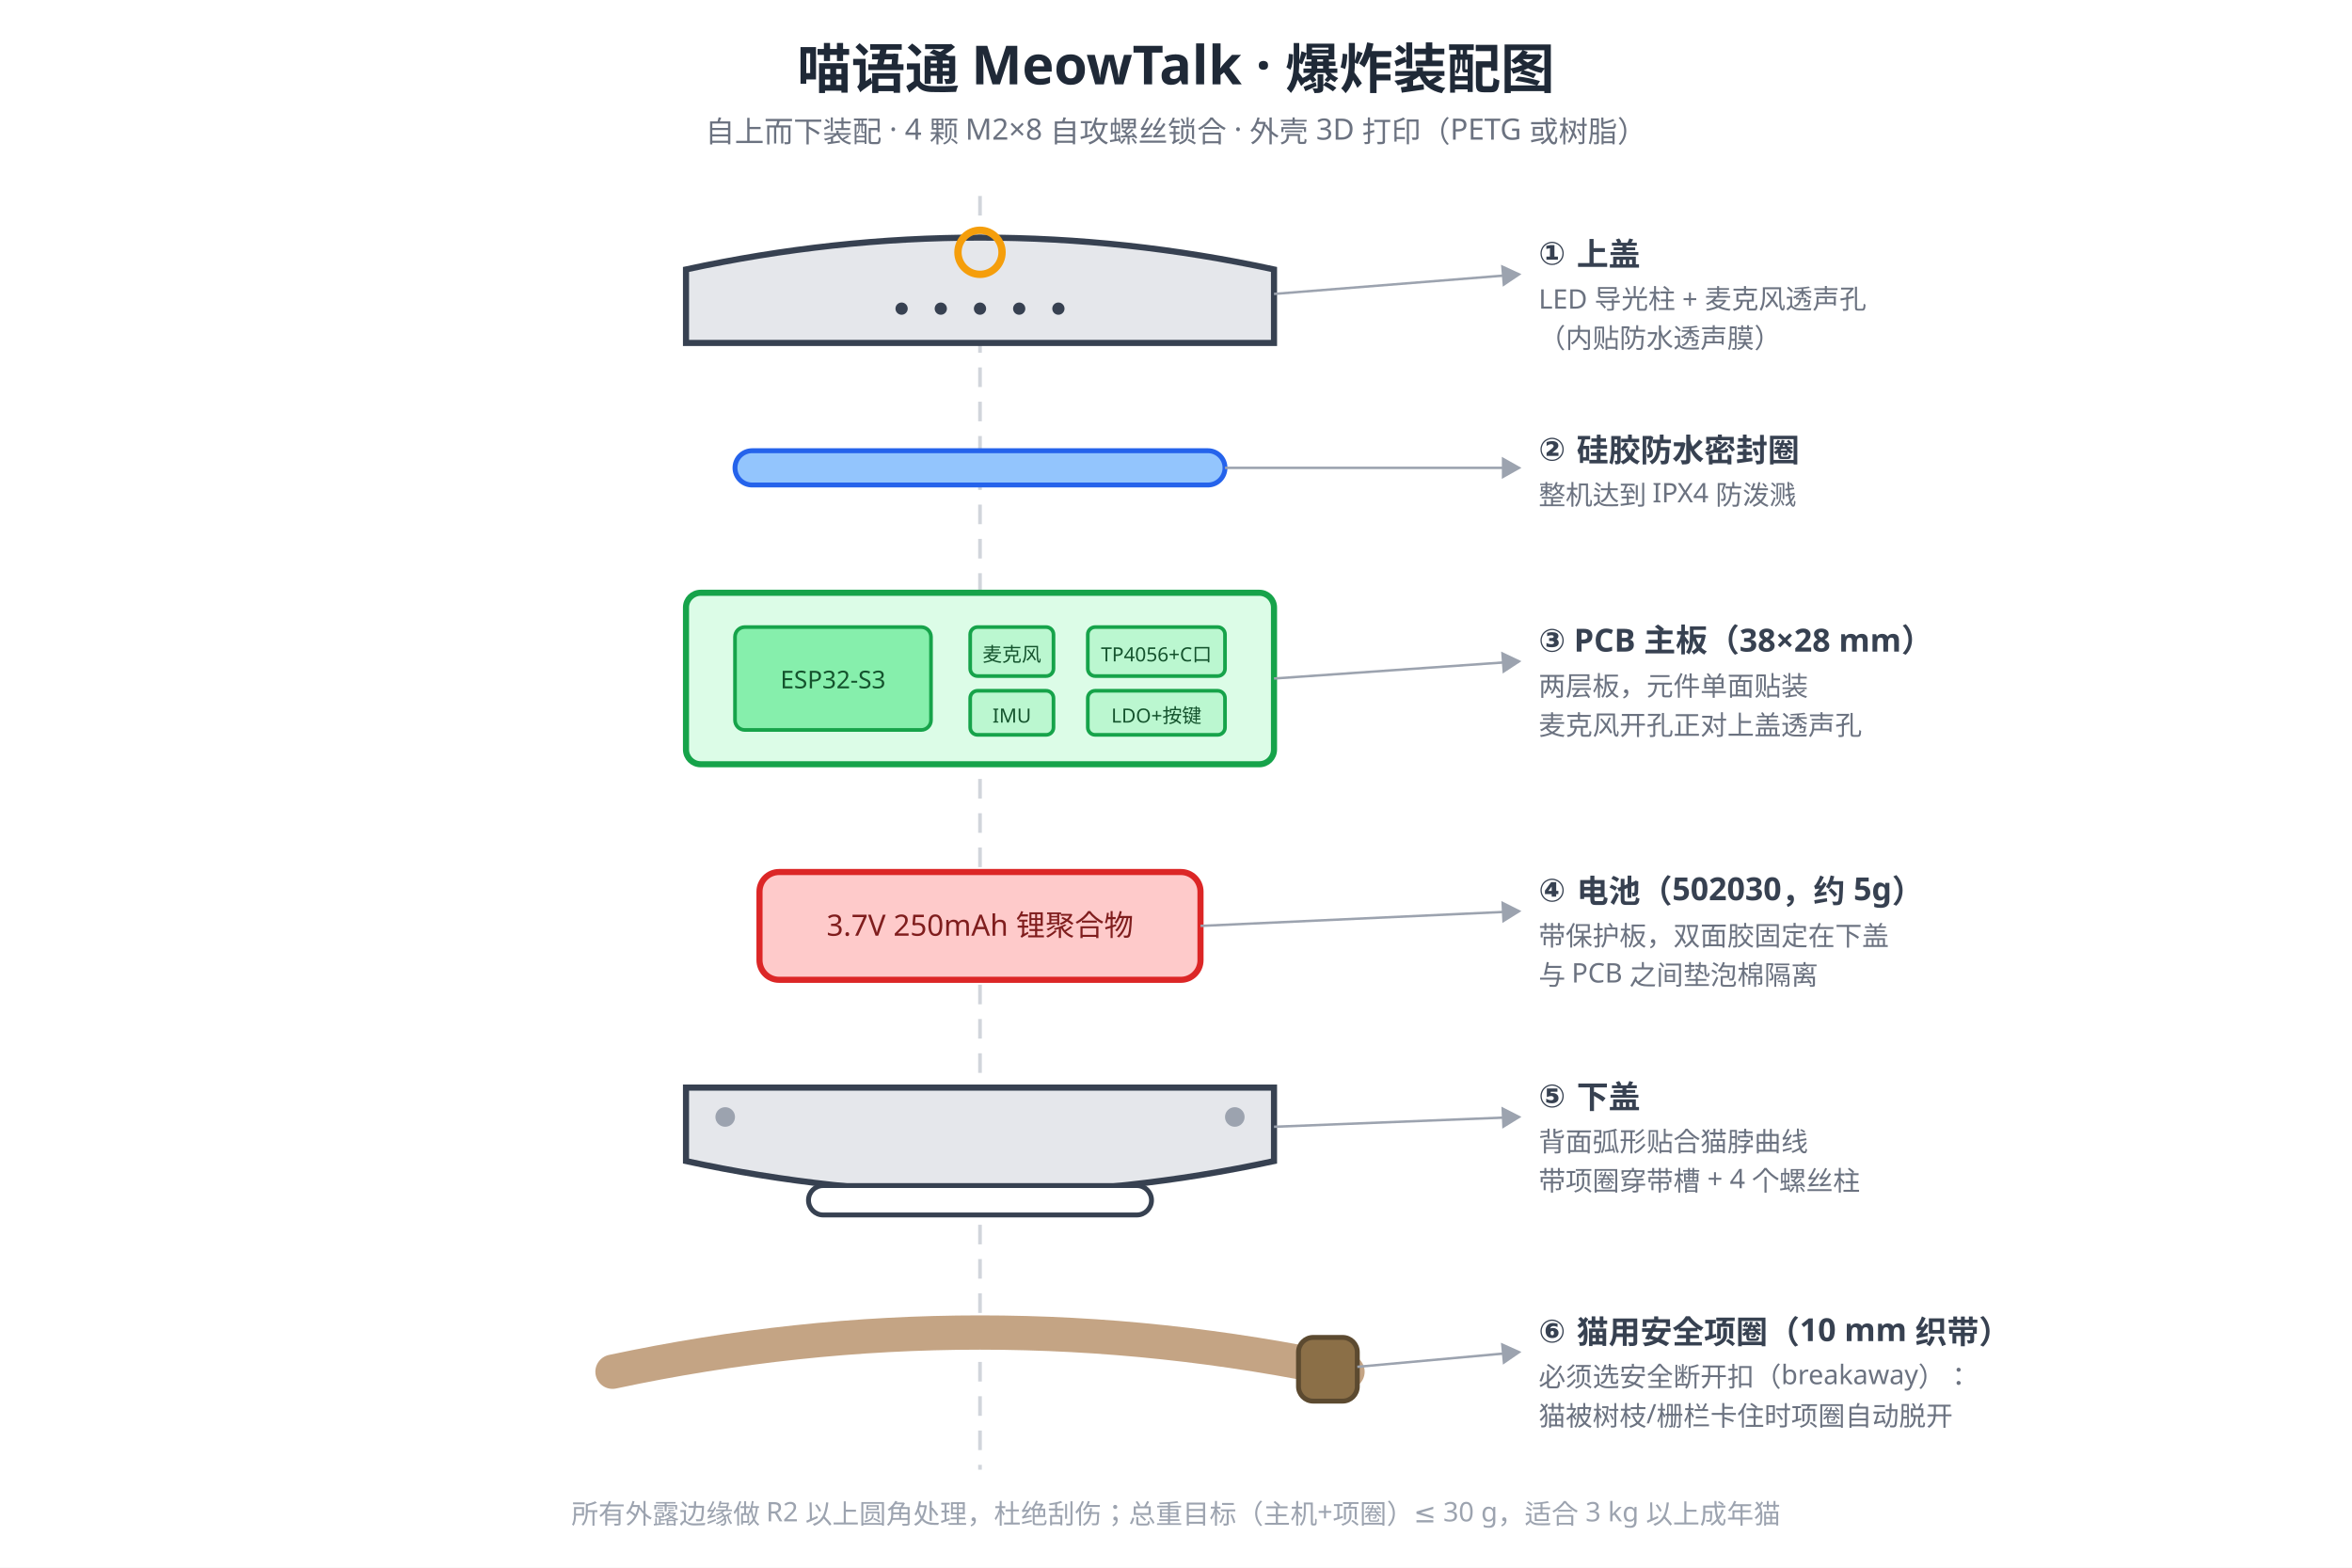
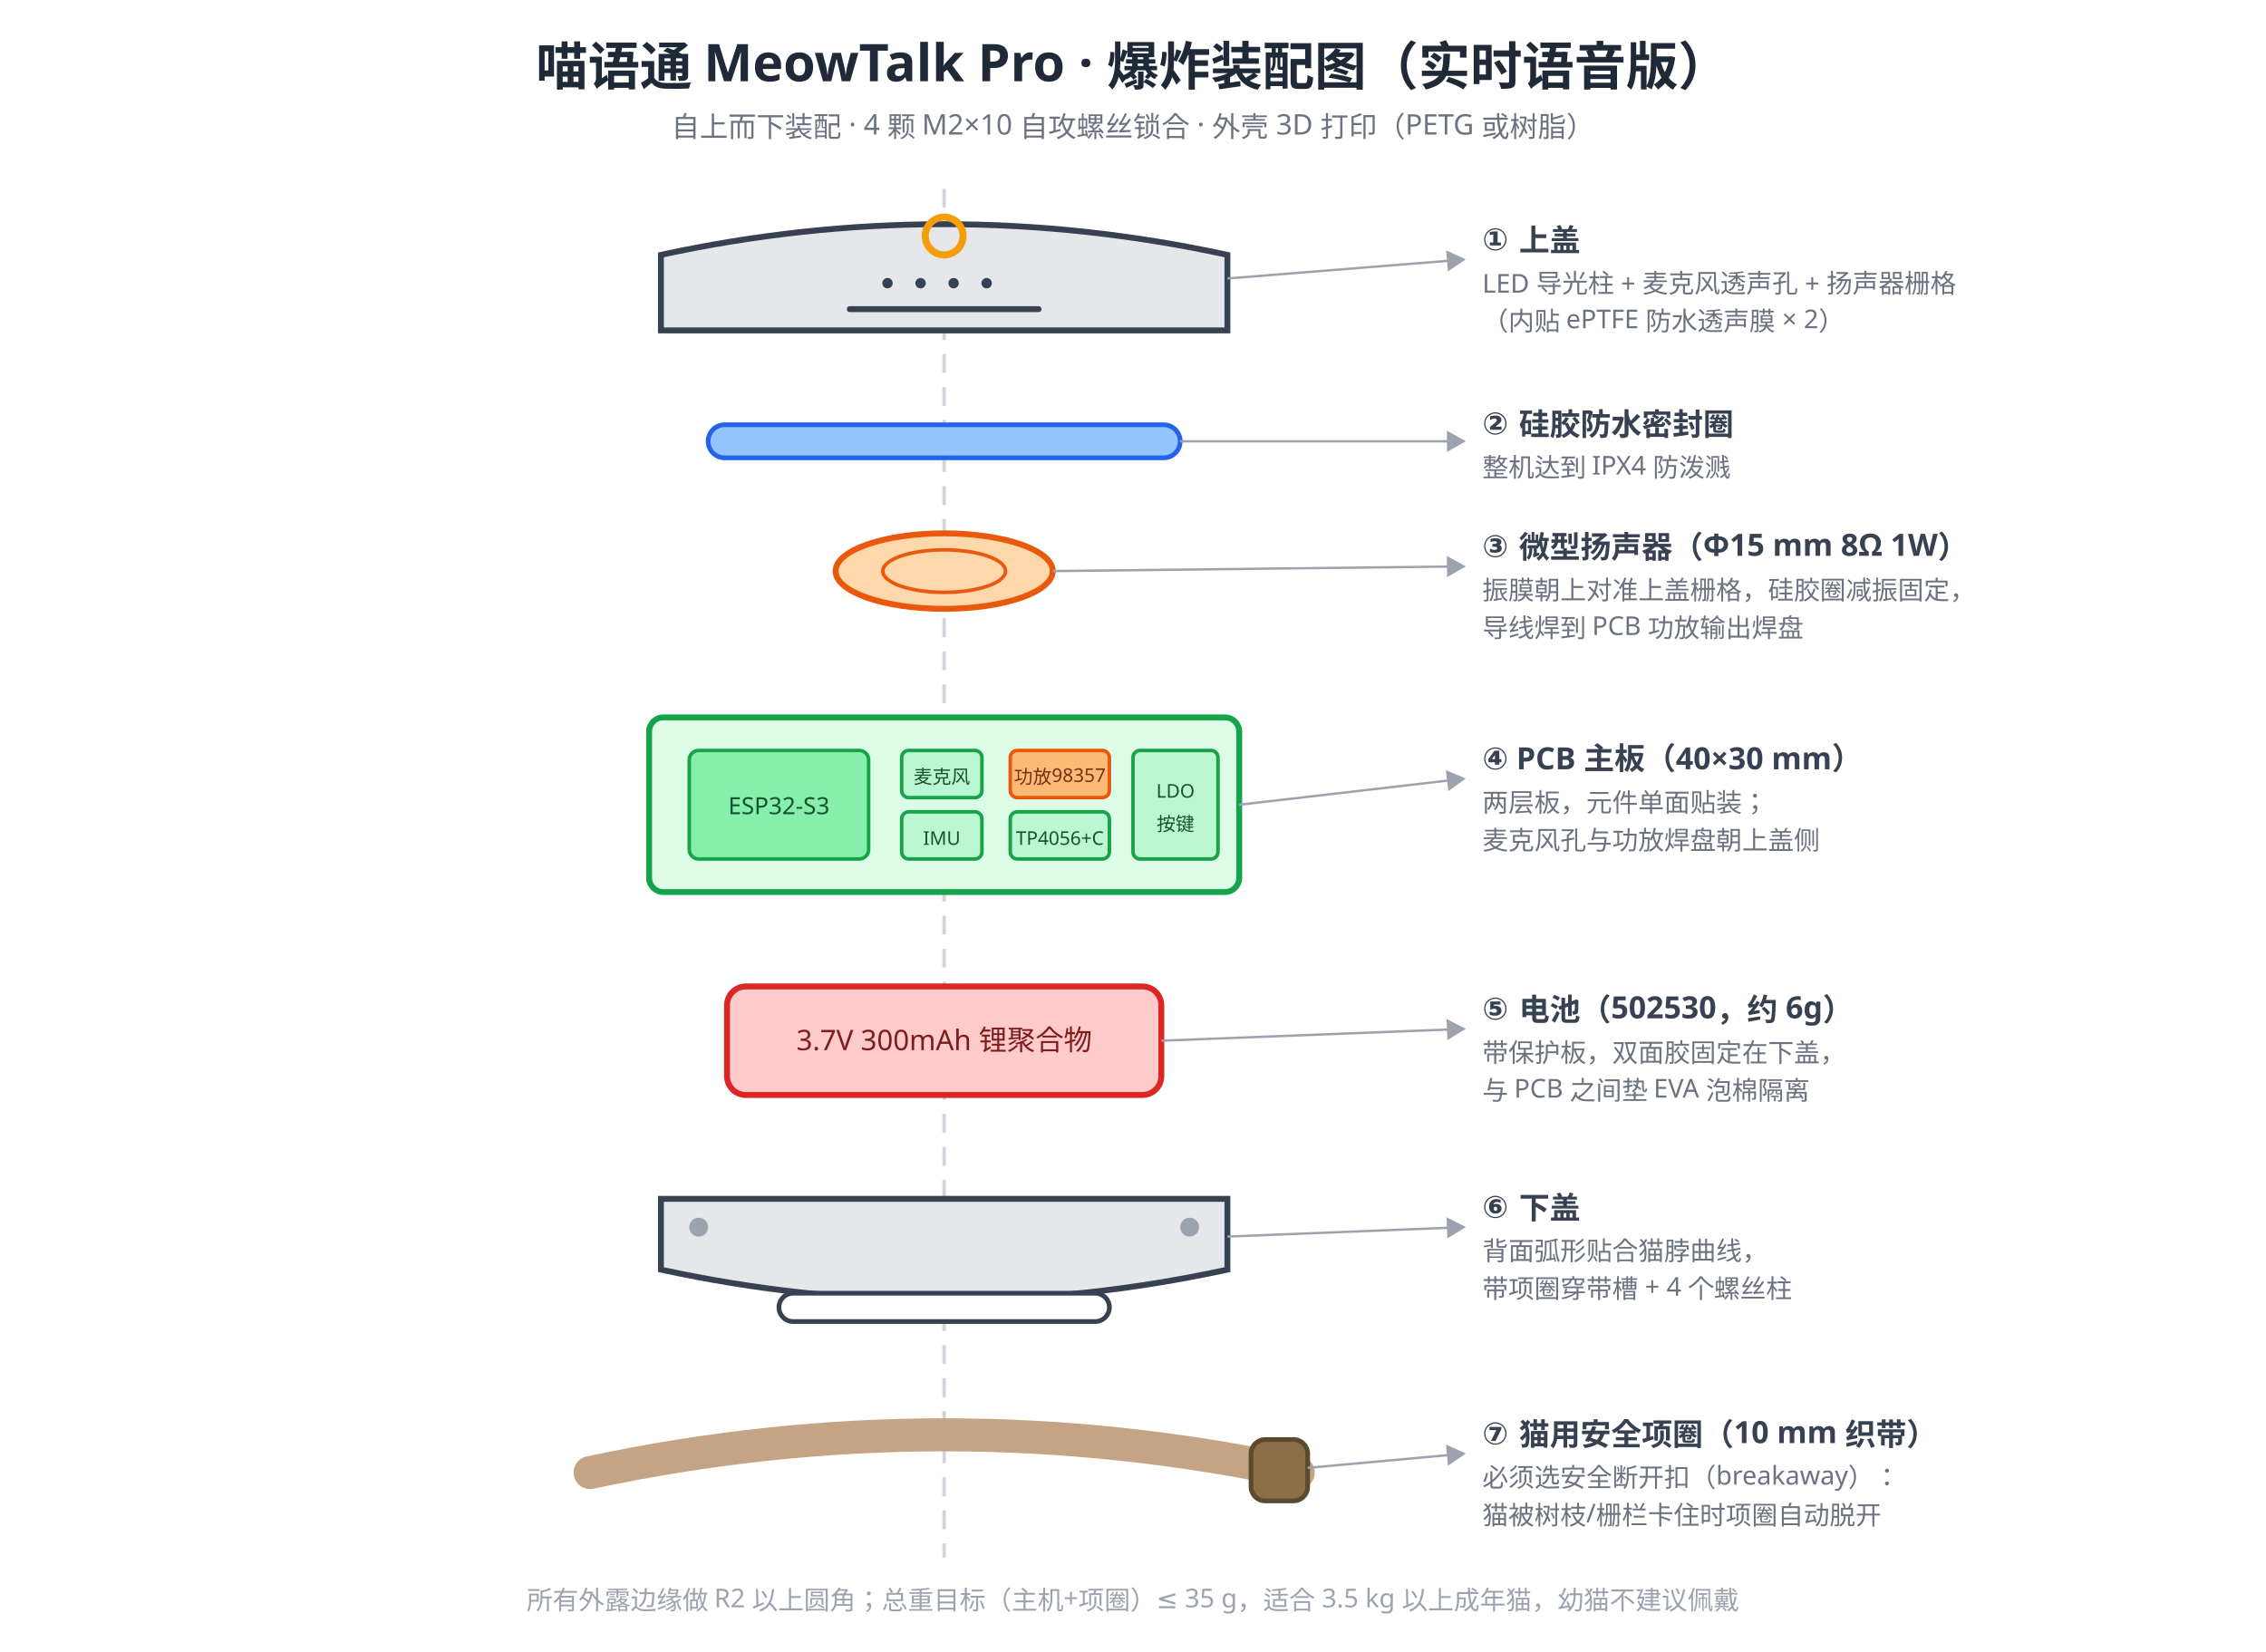
- <svg xmlns="http://www.w3.org/2000/svg" viewBox="0 0 960 640" font-family="'PingFang SC','Microsoft YaHei',sans-serif">
-   <rect x="0" y="0" width="960" height="640" fill="#ffffff" />
-   <text x="480" y="36" text-anchor="middle" font-size="22" font-weight="bold" fill="#1f2937">喵语通 MeowTalk · 爆炸装配图</text>
-   <text x="480" y="58" text-anchor="middle" font-size="12" fill="#6b7280">自上而下装配 · 4 颗 M2×8 自攻螺丝锁合 · 外壳 3D 打印（PETG 或树脂）</text>
+ <svg xmlns="http://www.w3.org/2000/svg" viewBox="0 0 960 700" font-family="'PingFang SC','Microsoft YaHei',sans-serif">
+   <rect x="0" y="0" width="960" height="700" fill="#ffffff" />
+   <text x="480" y="36" text-anchor="middle" font-size="22" font-weight="bold" fill="#1f2937">喵语通 MeowTalk Pro · 爆炸装配图（实时语音版）</text>
+   <text x="480" y="58" text-anchor="middle" font-size="12" fill="#6b7280">自上而下装配 · 4 颗 M2×10 自攻螺丝锁合 · 外壳 3D 打印（PETG 或树脂）</text>
  <defs>
    <marker id="arr2" markerWidth="9" markerHeight="9" refX="7" refY="4.5" orient="auto">
      <path d="M0,0 L8,4.5 L0,9 Z" fill="#9ca3af" />
    </marker>
  </defs>
-   <line x1="400" y1="80" x2="400" y2="600" stroke="#d1d5db" stroke-width="1.5" stroke-dasharray="8 6" />
+   <line x1="400" y1="80" x2="400" y2="660" stroke="#d1d5db" stroke-width="1.5" stroke-dasharray="8 6" />
  <g>
-     <path d="M 280 110 Q 400 84 520 110 L 520 140 L 280 140 Z" fill="#e5e7eb" stroke="#374151" stroke-width="2.5" />
-     <circle cx="400" cy="103" r="9" fill="none" stroke="#f59e0b" stroke-width="3" />
+     <path d="M 280 108 Q 400 82 520 108 L 520 140 L 280 140 Z" fill="#e5e7eb" stroke="#374151" stroke-width="2.5" />
+     <circle cx="400" cy="100" r="8" fill="none" stroke="#f59e0b" stroke-width="3" />
    <g fill="#374151">
-       <circle cx="368" cy="126" r="2.5" />
-       <circle cx="384" cy="126" r="2.5" />
-       <circle cx="400" cy="126" r="2.5" />
-       <circle cx="416" cy="126" r="2.5" />
-       <circle cx="432" cy="126" r="2.5" />
+       <circle cx="376" cy="120" r="2.2" />
+       <circle cx="390" cy="120" r="2.2" />
+       <circle cx="404" cy="120" r="2.2" />
+       <circle cx="418" cy="120" r="2.2" />
    </g>
-     <line x1="520" y1="120" x2="620" y2="112" stroke="#9ca3af" stroke-width="1" marker-end="url(#arr2)" />
-     <text x="628" y="108" font-size="13" font-weight="bold" fill="#374151">① 上盖</text>
-     <text x="628" y="126" font-size="11" fill="#6b7280">LED 导光柱 + 麦克风透声孔</text>
-     <text x="628" y="142" font-size="11" fill="#6b7280">（内贴防水透声膜）</text>
+     <g stroke="#374151" stroke-width="2.5" stroke-linecap="round">
+       <line x1="360" y1="131" x2="440" y2="131" />
+     </g>
+     <line x1="520" y1="118" x2="620" y2="110" stroke="#9ca3af" stroke-width="1" marker-end="url(#arr2)" />
+     <text x="628" y="106" font-size="13" font-weight="bold" fill="#374151">① 上盖</text>
+     <text x="628" y="124" font-size="11" fill="#6b7280">LED 导光柱 + 麦克风透声孔 + 扬声器栅格</text>
+     <text x="628" y="140" font-size="11" fill="#6b7280">（内贴 ePTFE 防水透声膜 × 2）</text>
  </g>
  <g>
-     <rect x="300" y="184" width="200" height="14" rx="7" fill="#93c5fd" stroke="#2563eb" stroke-width="2" />
-     <line x1="500" y1="191" x2="620" y2="191" stroke="#9ca3af" stroke-width="1" marker-end="url(#arr2)" />
-     <text x="628" y="188" font-size="13" font-weight="bold" fill="#374151">② 硅胶防水密封圈</text>
-     <text x="628" y="206" font-size="11" fill="#6b7280">整机达到 IPX4 防泼溅</text>
+     <rect x="300" y="180" width="200" height="14" rx="7" fill="#93c5fd" stroke="#2563eb" stroke-width="2" />
+     <line x1="500" y1="187" x2="620" y2="187" stroke="#9ca3af" stroke-width="1" marker-end="url(#arr2)" />
+     <text x="628" y="184" font-size="13" font-weight="bold" fill="#374151">② 硅胶防水密封圈</text>
+     <text x="628" y="202" font-size="11" fill="#6b7280">整机达到 IPX4 防泼溅</text>
  </g>
  <g>
-     <rect x="280" y="242" width="240" height="70" rx="6" fill="#dcfce7" stroke="#16a34a" stroke-width="2.5" />
-     <rect x="300" y="256" width="80" height="42" rx="4" fill="#86efac" stroke="#16a34a" stroke-width="1.5" />
-     <text x="340" y="281" text-anchor="middle" font-size="10" fill="#14532d">ESP32-S3</text>
-     <rect x="396" y="256" width="34" height="20" rx="3" fill="#bbf7d0" stroke="#16a34a" stroke-width="1.5" />
-     <text x="413" y="270" text-anchor="middle" font-size="8" fill="#14532d">麦克风</text>
-     <rect x="396" y="282" width="34" height="18" rx="3" fill="#bbf7d0" stroke="#16a34a" stroke-width="1.5" />
-     <text x="413" y="295" text-anchor="middle" font-size="8" fill="#14532d">IMU</text>
-     <rect x="444" y="256" width="56" height="20" rx="3" fill="#bbf7d0" stroke="#16a34a" stroke-width="1.5" />
-     <text x="472" y="270" text-anchor="middle" font-size="8" fill="#14532d">TP4056+C口</text>
-     <rect x="444" y="282" width="56" height="18" rx="3" fill="#bbf7d0" stroke="#16a34a" stroke-width="1.5" />
-     <text x="472" y="295" text-anchor="middle" font-size="8" fill="#14532d">LDO+按键</text>
-     <line x1="520" y1="277" x2="620" y2="270" stroke="#9ca3af" stroke-width="1" marker-end="url(#arr2)" />
-     <text x="628" y="266" font-size="13" font-weight="bold" fill="#374151">③ PCB 主板（38×28 mm）</text>
-     <text x="628" y="284" font-size="11" fill="#6b7280">两层板，元件单面贴装</text>
-     <text x="628" y="300" font-size="11" fill="#6b7280">麦克风开孔正对上盖透声孔</text>
+     <ellipse cx="400" cy="242" rx="46" ry="16" fill="#fed7aa" stroke="#ea580c" stroke-width="2.5" />
+     <ellipse cx="400" cy="242" rx="26" ry="9" fill="none" stroke="#ea580c" stroke-width="1.5" />
+     <line x1="446" y1="242" x2="620" y2="240" stroke="#9ca3af" stroke-width="1" marker-end="url(#arr2)" />
+     <text x="628" y="236" font-size="13" font-weight="bold" fill="#374151">③ 微型扬声器（Φ15 mm 8Ω 1W）</text>
+     <text x="628" y="254" font-size="11" fill="#6b7280">振膜朝上对准上盖栅格，硅胶圈减振固定，</text>
+     <text x="628" y="270" font-size="11" fill="#6b7280">导线焊到 PCB 功放输出焊盘</text>
  </g>
  <g>
-     <rect x="310" y="356" width="180" height="44" rx="8" fill="#fecaca" stroke="#dc2626" stroke-width="2.5" />
-     <text x="400" y="382" text-anchor="middle" font-size="12" fill="#7f1d1d">3.7V 250mAh 锂聚合物</text>
-     <line x1="490" y1="378" x2="620" y2="372" stroke="#9ca3af" stroke-width="1" marker-end="url(#arr2)" />
-     <text x="628" y="368" font-size="13" font-weight="bold" fill="#374151">④ 电池（502030，约 5g）</text>
-     <text x="628" y="386" font-size="11" fill="#6b7280">带保护板，双面胶固定在下盖</text>
-     <text x="628" y="402" font-size="11" fill="#6b7280">与 PCB 之间垫泡棉隔离</text>
+     <rect x="275" y="304" width="250" height="74" rx="6" fill="#dcfce7" stroke="#16a34a" stroke-width="2.5" />
+     <rect x="292" y="318" width="76" height="46" rx="4" fill="#86efac" stroke="#16a34a" stroke-width="1.5" />
+     <text x="330" y="345" text-anchor="middle" font-size="10" fill="#14532d">ESP32-S3</text>
+     <rect x="382" y="318" width="34" height="20" rx="3" fill="#bbf7d0" stroke="#16a34a" stroke-width="1.5" />
+     <text x="399" y="332" text-anchor="middle" font-size="8" fill="#14532d">麦克风</text>
+     <rect x="382" y="344" width="34" height="20" rx="3" fill="#bbf7d0" stroke="#16a34a" stroke-width="1.5" />
+     <text x="399" y="358" text-anchor="middle" font-size="8" fill="#14532d">IMU</text>
+     <rect x="428" y="318" width="42" height="20" rx="3" fill="#fdba74" stroke="#ea580c" stroke-width="1.5" />
+     <text x="449" y="332" text-anchor="middle" font-size="8" fill="#7c2d12">功放98357</text>
+     <rect x="428" y="344" width="42" height="20" rx="3" fill="#bbf7d0" stroke="#16a34a" stroke-width="1.5" />
+     <text x="449" y="358" text-anchor="middle" font-size="8" fill="#14532d">TP4056+C</text>
+     <rect x="480" y="318" width="36" height="46" rx="3" fill="#bbf7d0" stroke="#16a34a" stroke-width="1.5" />
+     <text x="498" y="338" text-anchor="middle" font-size="8" fill="#14532d">LDO</text>
+     <text x="498" y="352" text-anchor="middle" font-size="8" fill="#14532d">按键</text>
+     <line x1="525" y1="341" x2="620" y2="330" stroke="#9ca3af" stroke-width="1" marker-end="url(#arr2)" />
+     <text x="628" y="326" font-size="13" font-weight="bold" fill="#374151">④ PCB 主板（40×30 mm）</text>
+     <text x="628" y="344" font-size="11" fill="#6b7280">两层板，元件单面贴装；</text>
+     <text x="628" y="360" font-size="11" fill="#6b7280">麦克风孔与功放焊盘朝上盖侧</text>
  </g>
  <g>
-     <path d="M 280 444 L 520 444 L 520 474 Q 400 500 280 474 Z" fill="#e5e7eb" stroke="#374151" stroke-width="2.5" />
-     <g fill="#9ca3af">
-       <circle cx="296" cy="456" r="4" />
-       <circle cx="504" cy="456" r="4" />
-     </g>
-     <rect x="330" y="484" width="140" height="12" rx="6" fill="#ffffff" stroke="#374151" stroke-width="2" />
-     <line x1="520" y1="460" x2="620" y2="456" stroke="#9ca3af" stroke-width="1" marker-end="url(#arr2)" />
-     <text x="628" y="452" font-size="13" font-weight="bold" fill="#374151">⑤ 下盖</text>
-     <text x="628" y="470" font-size="11" fill="#6b7280">背面弧形贴合猫脖曲线</text>
-     <text x="628" y="486" font-size="11" fill="#6b7280">带项圈穿带槽 + 4 个螺丝柱</text>
+     <rect x="308" y="418" width="184" height="46" rx="8" fill="#fecaca" stroke="#dc2626" stroke-width="2.5" />
+     <text x="400" y="445" text-anchor="middle" font-size="12" fill="#7f1d1d">3.7V 300mAh 锂聚合物</text>
+     <line x1="492" y1="441" x2="620" y2="436" stroke="#9ca3af" stroke-width="1" marker-end="url(#arr2)" />
+     <text x="628" y="432" font-size="13" font-weight="bold" fill="#374151">⑤ 电池（502530，约 6g）</text>
+     <text x="628" y="450" font-size="11" fill="#6b7280">带保护板，双面胶固定在下盖，</text>
+     <text x="628" y="466" font-size="11" fill="#6b7280">与 PCB 之间垫 EVA 泡棉隔离</text>
  </g>
  <g>
-     <path d="M 250 560 Q 400 528 550 560" fill="none" stroke="#c4a484" stroke-width="14" stroke-linecap="round" />
-     <rect x="530" y="546" width="24" height="26" rx="6" fill="#8b6f47" stroke="#5c4a30" stroke-width="2" />
-     <line x1="554" y1="558" x2="620" y2="552" stroke="#9ca3af" stroke-width="1" marker-end="url(#arr2)" />
-     <text x="628" y="548" font-size="13" font-weight="bold" fill="#374151">⑥ 猫用安全项圈（10 mm 织带）</text>
-     <text x="628" y="566" font-size="11" fill="#6b7280">必须选安全断开扣（breakaway）：</text>
-     <text x="628" y="582" font-size="11" fill="#6b7280">猫被树枝/栅栏卡住时项圈自动脱开</text>
+     <path d="M 280 508 L 520 508 L 520 538 Q 400 564 280 538 Z" fill="#e5e7eb" stroke="#374151" stroke-width="2.5" />
+     <g fill="#9ca3af">
+       <circle cx="296" cy="520" r="4" />
+       <circle cx="504" cy="520" r="4" />
+     </g>
+     <rect x="330" y="548" width="140" height="12" rx="6" fill="#ffffff" stroke="#374151" stroke-width="2" />
+     <line x1="520" y1="524" x2="620" y2="520" stroke="#9ca3af" stroke-width="1" marker-end="url(#arr2)" />
+     <text x="628" y="516" font-size="13" font-weight="bold" fill="#374151">⑥ 下盖</text>
+     <text x="628" y="534" font-size="11" fill="#6b7280">背面弧形贴合猫脖曲线，</text>
+     <text x="628" y="550" font-size="11" fill="#6b7280">带项圈穿带槽 + 4 个螺丝柱</text>
  </g>
-   <text x="480" y="622" text-anchor="middle" font-size="11" fill="#9ca3af">所有外露边缘做 R2 以上圆角处理，杜绝刮伤；总重目标（主机+项圈）≤ 30 g，适合 3 kg 以上成年猫</text>
+   <g>
+     <path d="M 250 624 Q 400 592 550 624" fill="none" stroke="#c4a484" stroke-width="14" stroke-linecap="round" />
+     <rect x="530" y="610" width="24" height="26" rx="6" fill="#8b6f47" stroke="#5c4a30" stroke-width="2" />
+     <line x1="554" y1="622" x2="620" y2="616" stroke="#9ca3af" stroke-width="1" marker-end="url(#arr2)" />
+     <text x="628" y="612" font-size="13" font-weight="bold" fill="#374151">⑦ 猫用安全项圈（10 mm 织带）</text>
+     <text x="628" y="630" font-size="11" fill="#6b7280">必须选安全断开扣（breakaway）：</text>
+     <text x="628" y="646" font-size="11" fill="#6b7280">猫被树枝/栅栏卡住时项圈自动脱开</text>
+   </g>
+   <text x="480" y="682" text-anchor="middle" font-size="11" fill="#9ca3af">所有外露边缘做 R2 以上圆角；总重目标（主机+项圈）≤ 35 g，适合 3.5 kg 以上成年猫，幼猫不建议佩戴</text>
</svg>
